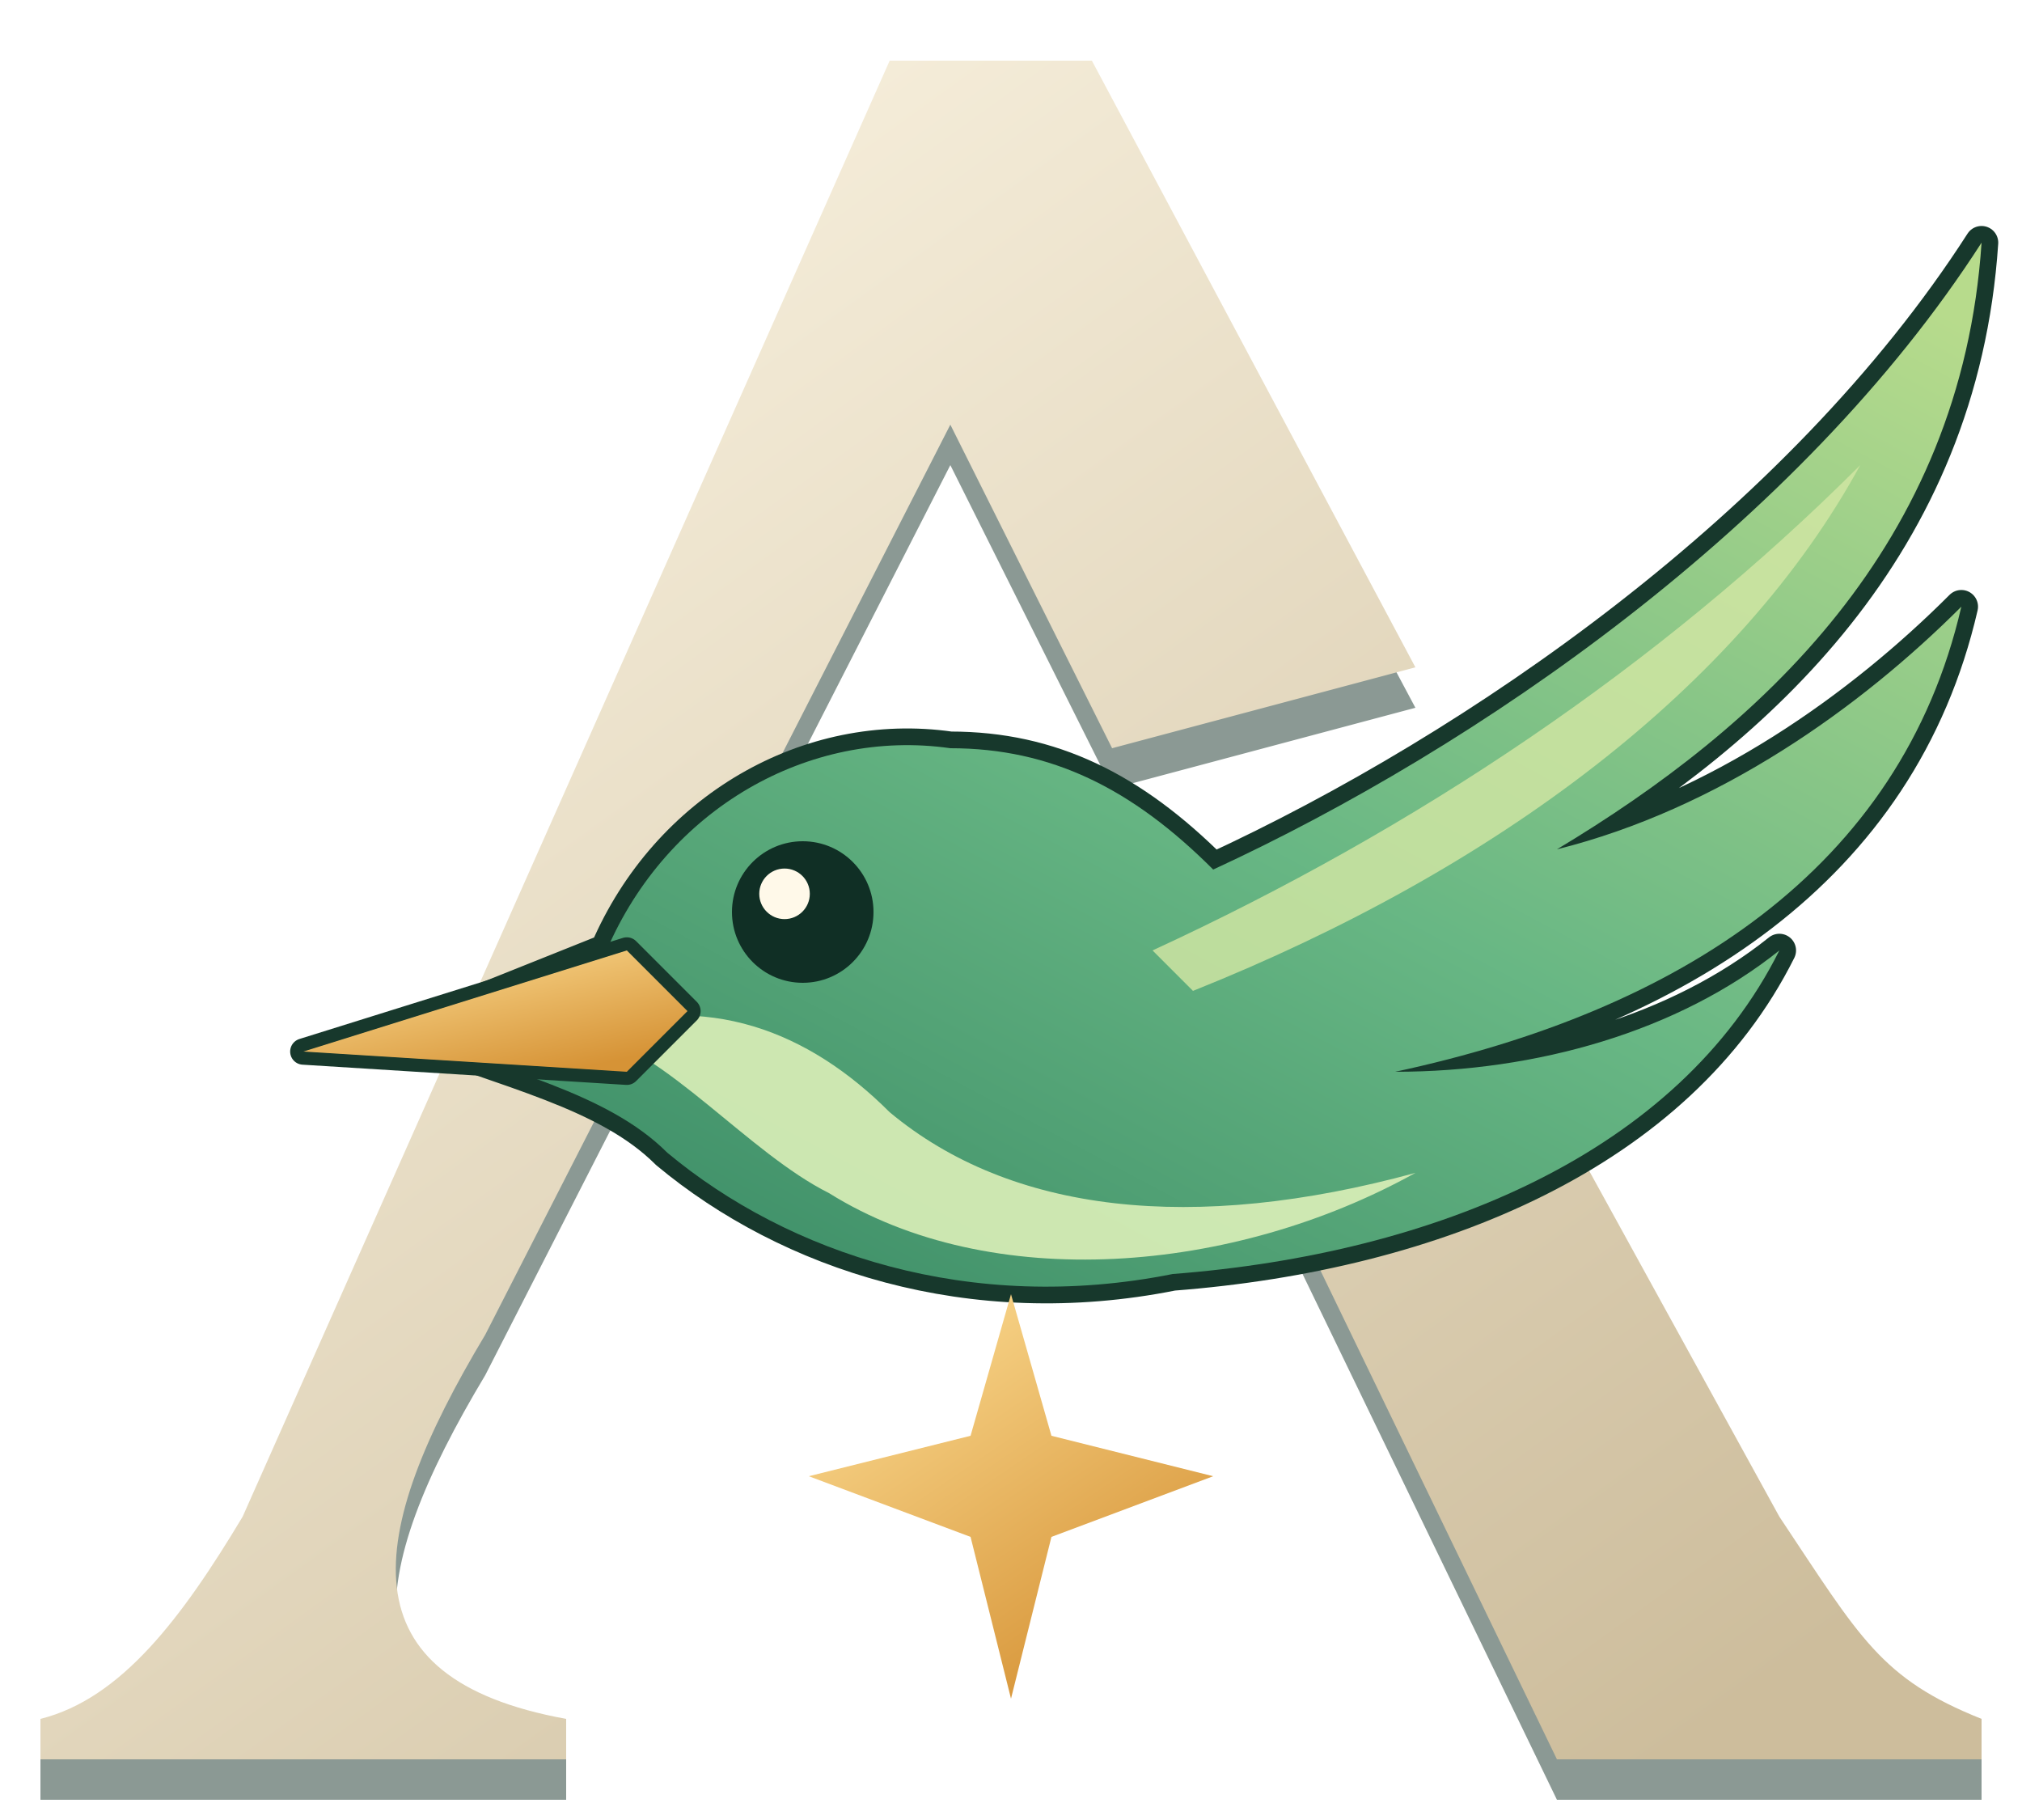
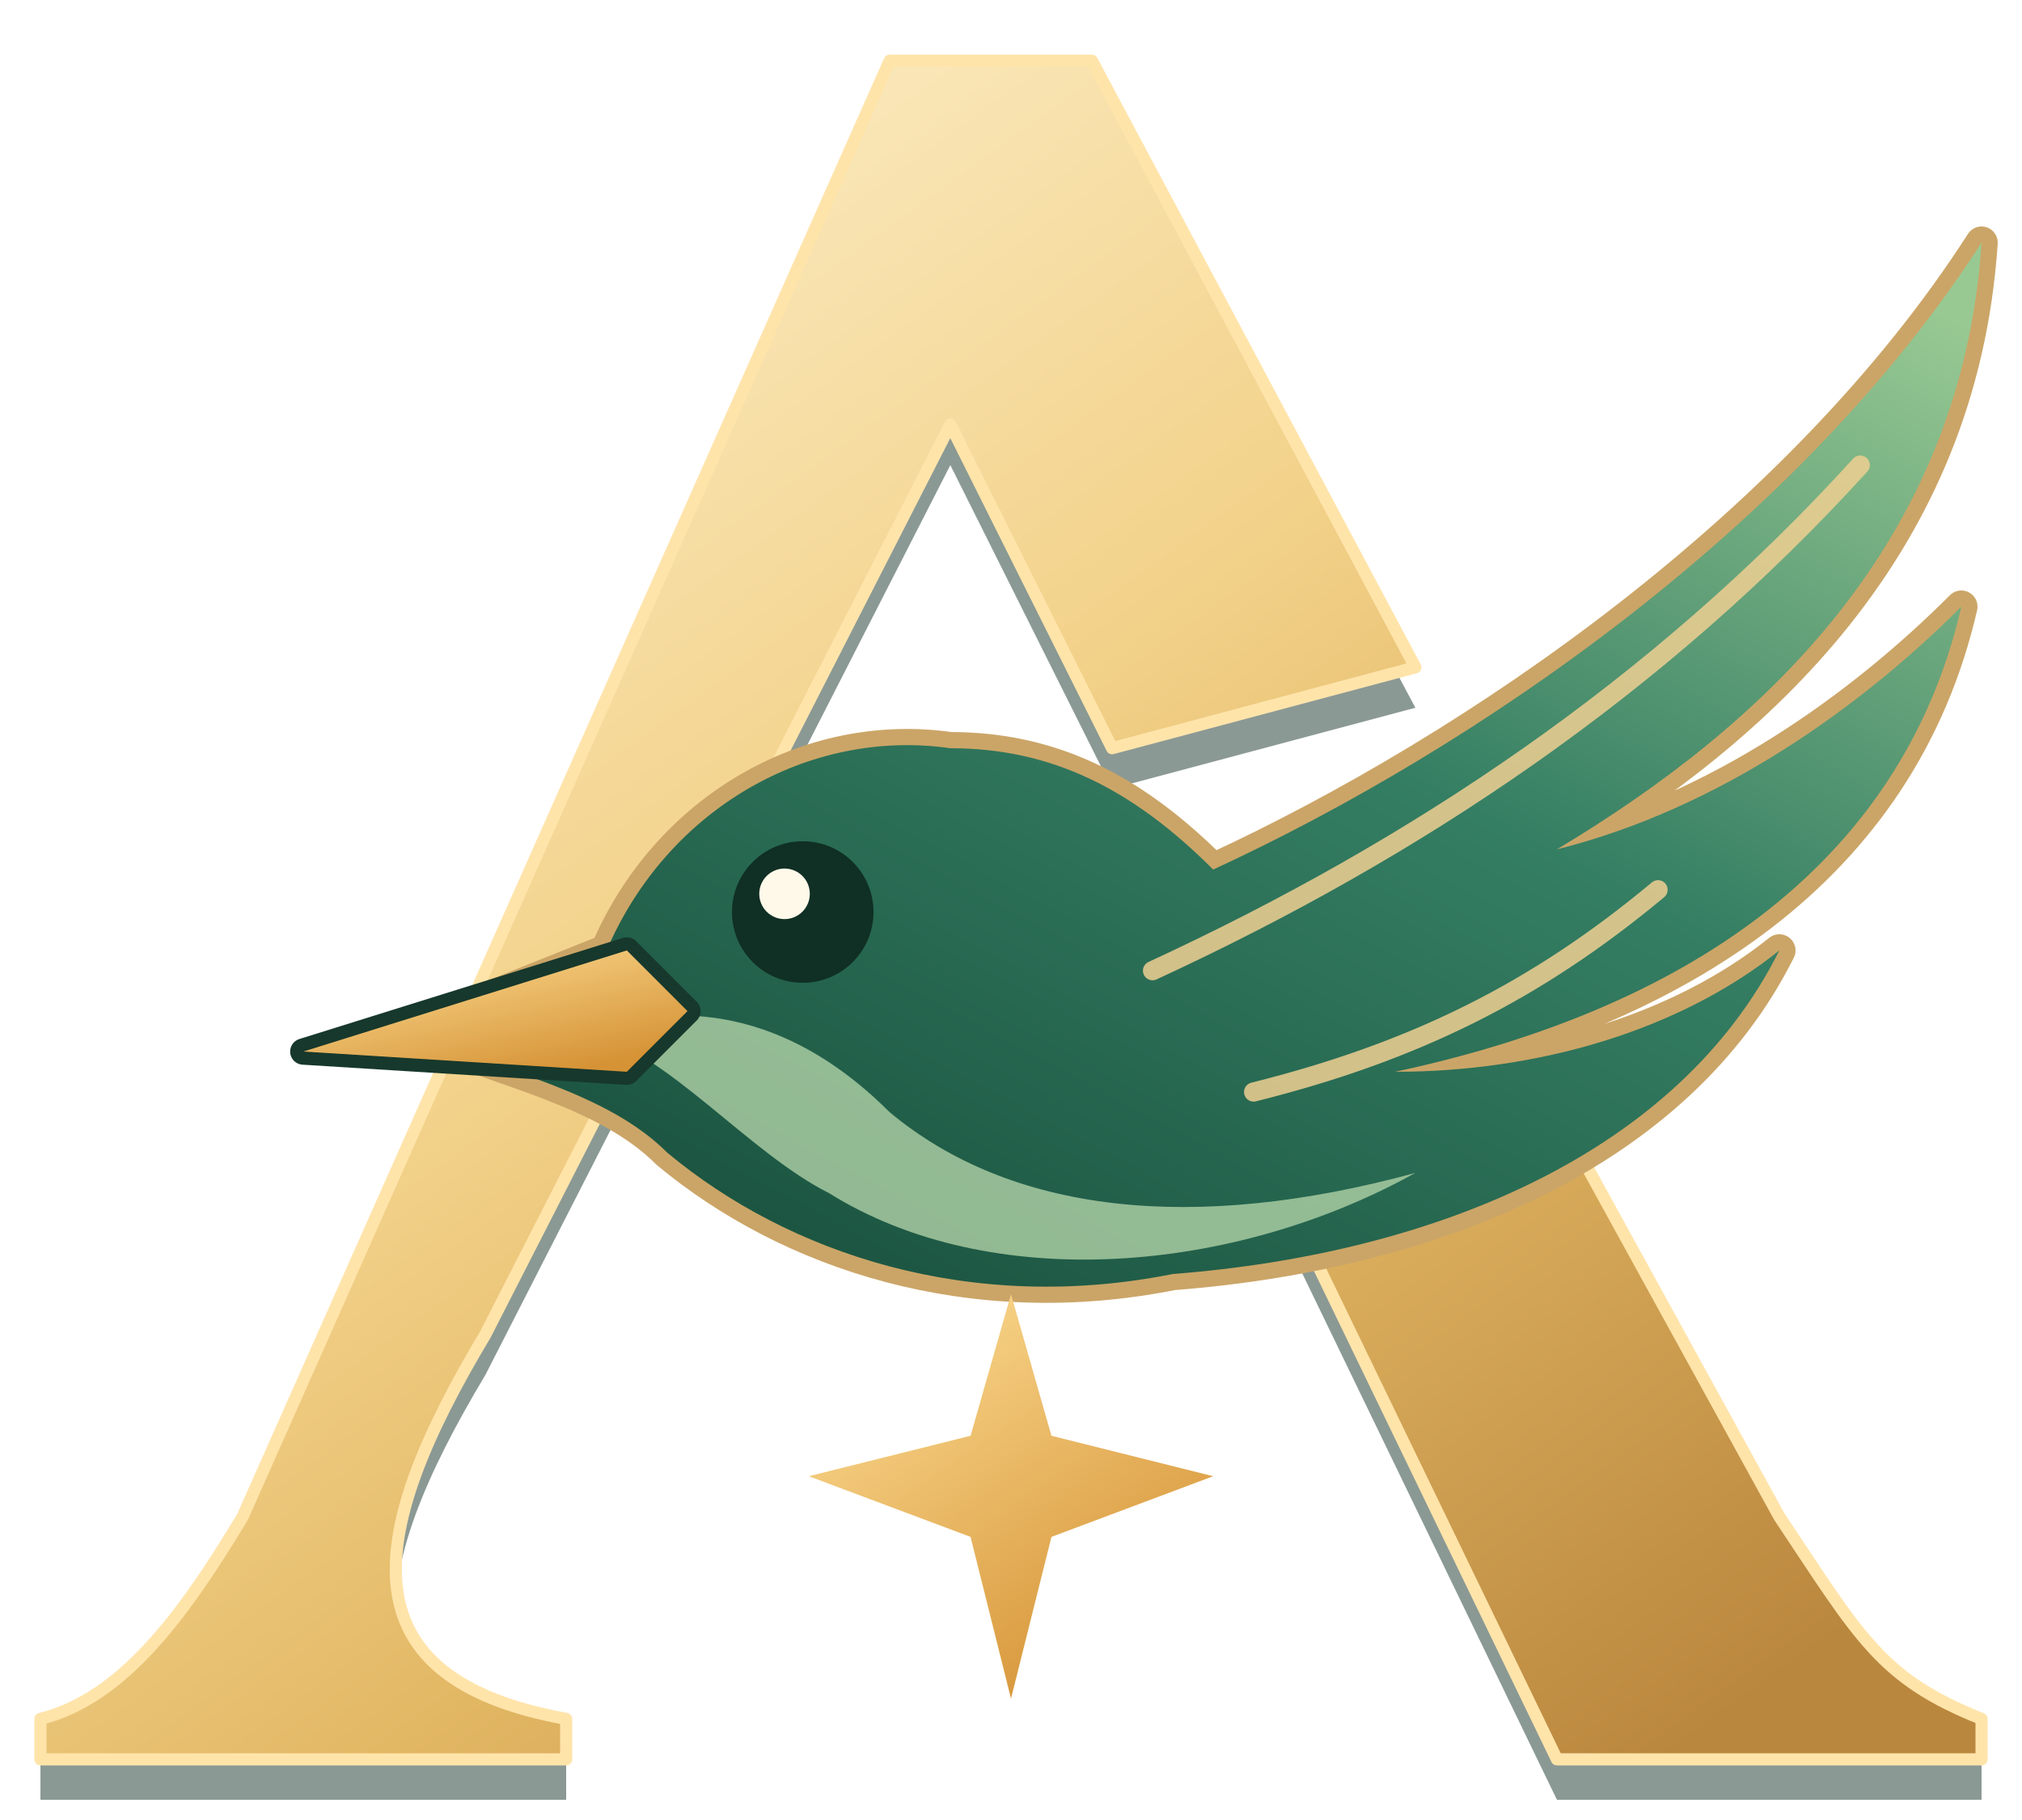
<svg xmlns="http://www.w3.org/2000/svg" viewBox="0 0 100 90">
  <defs>
    <linearGradient id="letter" x1="0" y1="0" x2=".83" y2="1">
-       <stop stop-color="#fff9e9" />
-       <stop offset="1" stop-color="#cdbd9c" />
+       <stop stop-color="#fff7df" />
+       <stop offset=".46" stop-color="#f3d38c" />
+       <stop offset=".68" stop-color="#e2b764" />
+       <stop offset="1" stop-color="#ba873e" />
    </linearGradient>
    <linearGradient id="bird" x1=".1" y1="1" x2=".9" y2="0">
-       <stop stop-color="#398a65" />
-       <stop offset=".48" stop-color="#68b784" />
-       <stop offset="1" stop-color="#b7db8c" />
+       <stop stop-color="#174d3b" />
+       <stop offset=".56" stop-color="#347e63" />
+       <stop offset="1" stop-color="#98c993" />
    </linearGradient>
    <linearGradient id="gold" x1="0" y1="0" x2=".68" y2="1">
      <stop stop-color="#ffe29a" />
      <stop offset="1" stop-color="#d69336" />
    </linearGradient>
  </defs>
  <path fill="#0c291f" opacity=".48" transform="translate(0 2)" d="M44 3h10l16 30-15 4-8-16-23 45c-6 10-7 17 4 19v2H2v-2c4-1 7-5 10-10Zm18 53 15-1 11 20c4 6 5 8 10 10v2H77Z" />
-   <path fill="url(#letter)" d="M44 3h10l16 30-15 4-8-16-23 45c-6 10-7 17 4 19v2H2v-2c4-1 7-5 10-10Zm18 53 15-1 11 20c4 6 5 8 10 10v2H77Z" />
-   <path fill="url(#bird)" stroke="#17382c" stroke-width="1.65" stroke-linejoin="round" paint-order="stroke" d="M20 51l10-4c3-7 10-11 17-10 5 0 9 2 13 6 13-6 29-17 38-31-1 15-11 24-21 30 8-2 15-7 20-12-3 13-14 20-28 23 7 0 14-2 19-6-5 10-17 15-30 16-10 2-19-1-25-6-3-3-8-4-13-6Z" />
-   <path fill="#def1ba" opacity=".88" d="M29 51c6-2 11 0 15 4 6 5 15 6 26 3-9 5-21 6-29 1-4-2-8-7-12-8Z" />
-   <path fill="#d2e7a3" opacity=".82" d="M57 47c13-6 25-14 35-24-6 11-18 20-33 26Z" />
+   <path fill="url(#letter)" stroke="#ffe4aa" stroke-width=".6" stroke-linejoin="round" d="M44 3h10l16 30-15 4-8-16-23 45c-6 10-7 17 4 19v2H2v-2c4-1 7-5 10-10Zm18 53 15-1 11 20c4 6 5 8 10 10v2H77Z" />
+   <path fill="url(#bird)" stroke="#cba567" stroke-width="1.6" stroke-linejoin="round" paint-order="stroke" d="M20 51l10-4c3-7 10-11 17-10 5 0 9 2 13 6 13-6 29-17 38-31-1 15-11 24-21 30 8-2 15-7 20-12-3 13-14 20-28 23 7 0 14-2 19-6-5 10-17 15-30 16-10 2-19-1-25-6-3-3-8-4-13-6Z" />
+   <path fill="#b4d5a9" opacity=".77" d="M29 51c6-2 11 0 15 4 6 5 15 6 26 3-9 5-21 6-29 1-4-2-8-7-12-8Z" />
+   <path fill="none" stroke="#ecce91" stroke-linecap="round" stroke-width=".95" opacity=".86" d="M57 48c13-6 25-14 35-25M62 54c8-2 14-5 20-10" />
  <path fill="url(#gold)" stroke="#17382c" stroke-width="1.3" stroke-linejoin="round" paint-order="stroke" d="m31 47-16 5 16 1 3-3Z" />
  <circle cx="39.7" cy="45.1" r="3.5" fill="#102f25" />
  <circle cx="38.8" cy="44.2" r="1.25" fill="#fff9e9" />
  <path fill="url(#gold)" d="m50 64 2 7 8 2-8 3-2 8-2-8-8-3 8-2Z" />
</svg>
